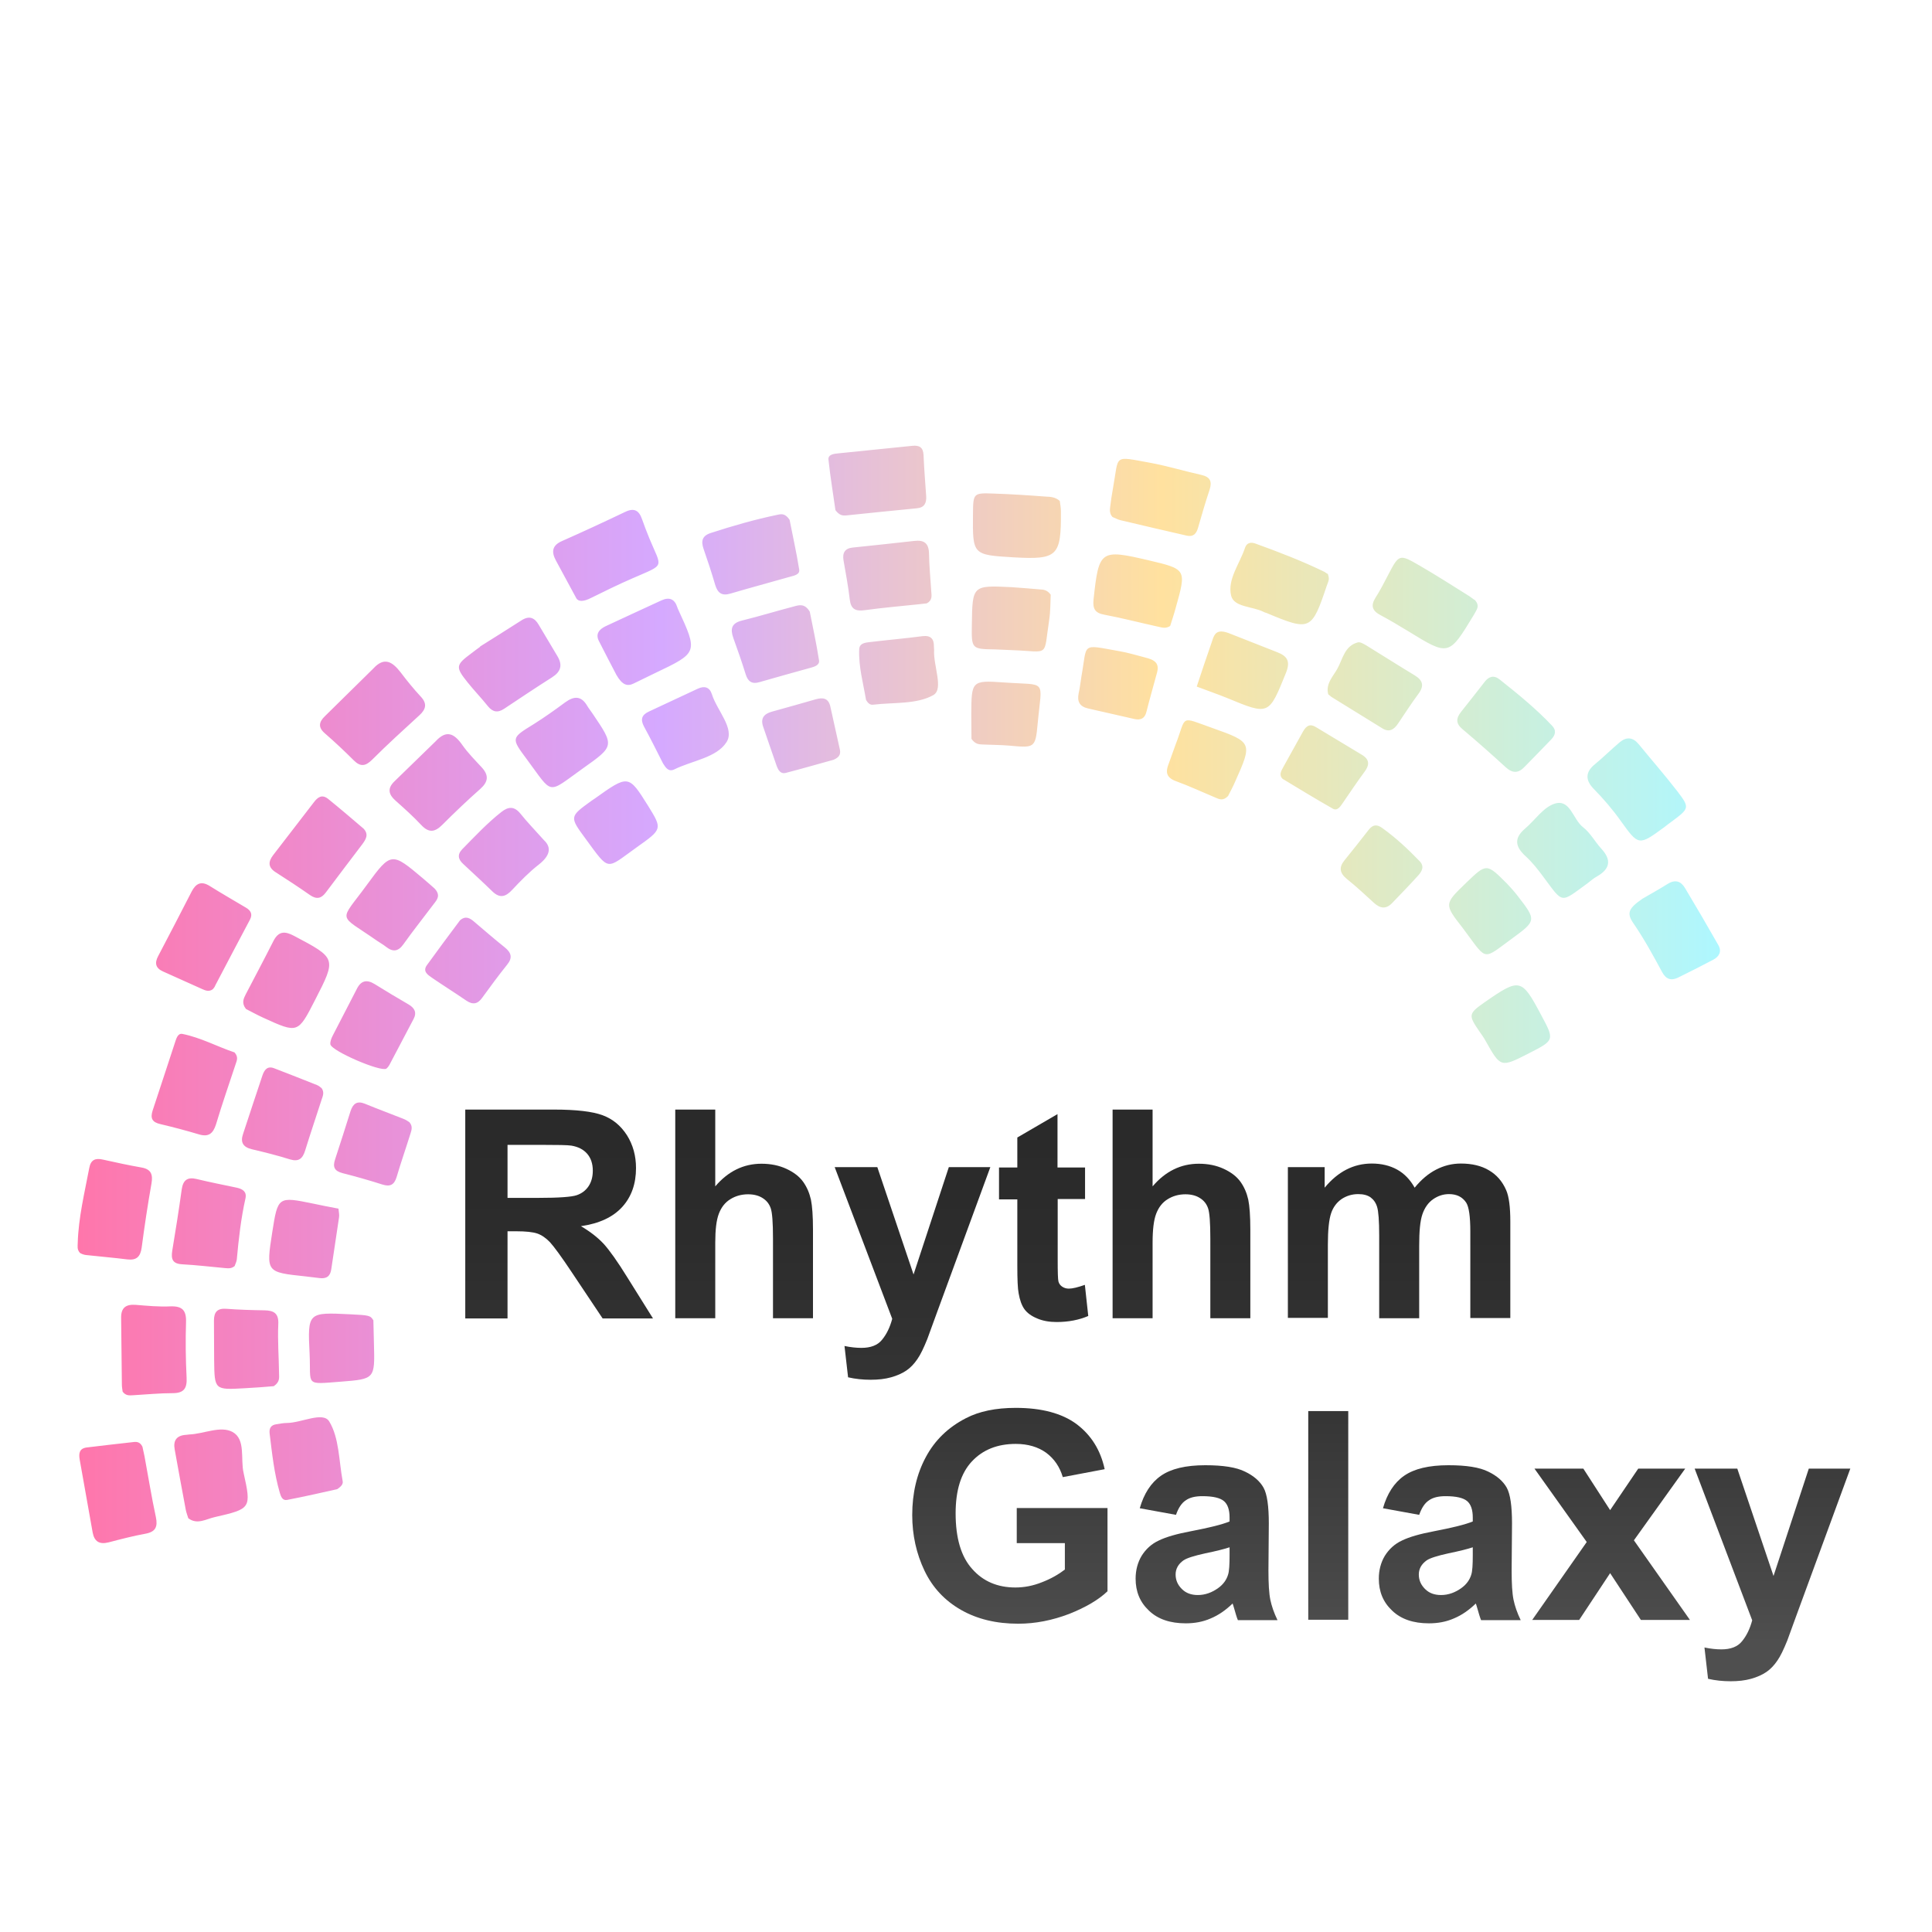
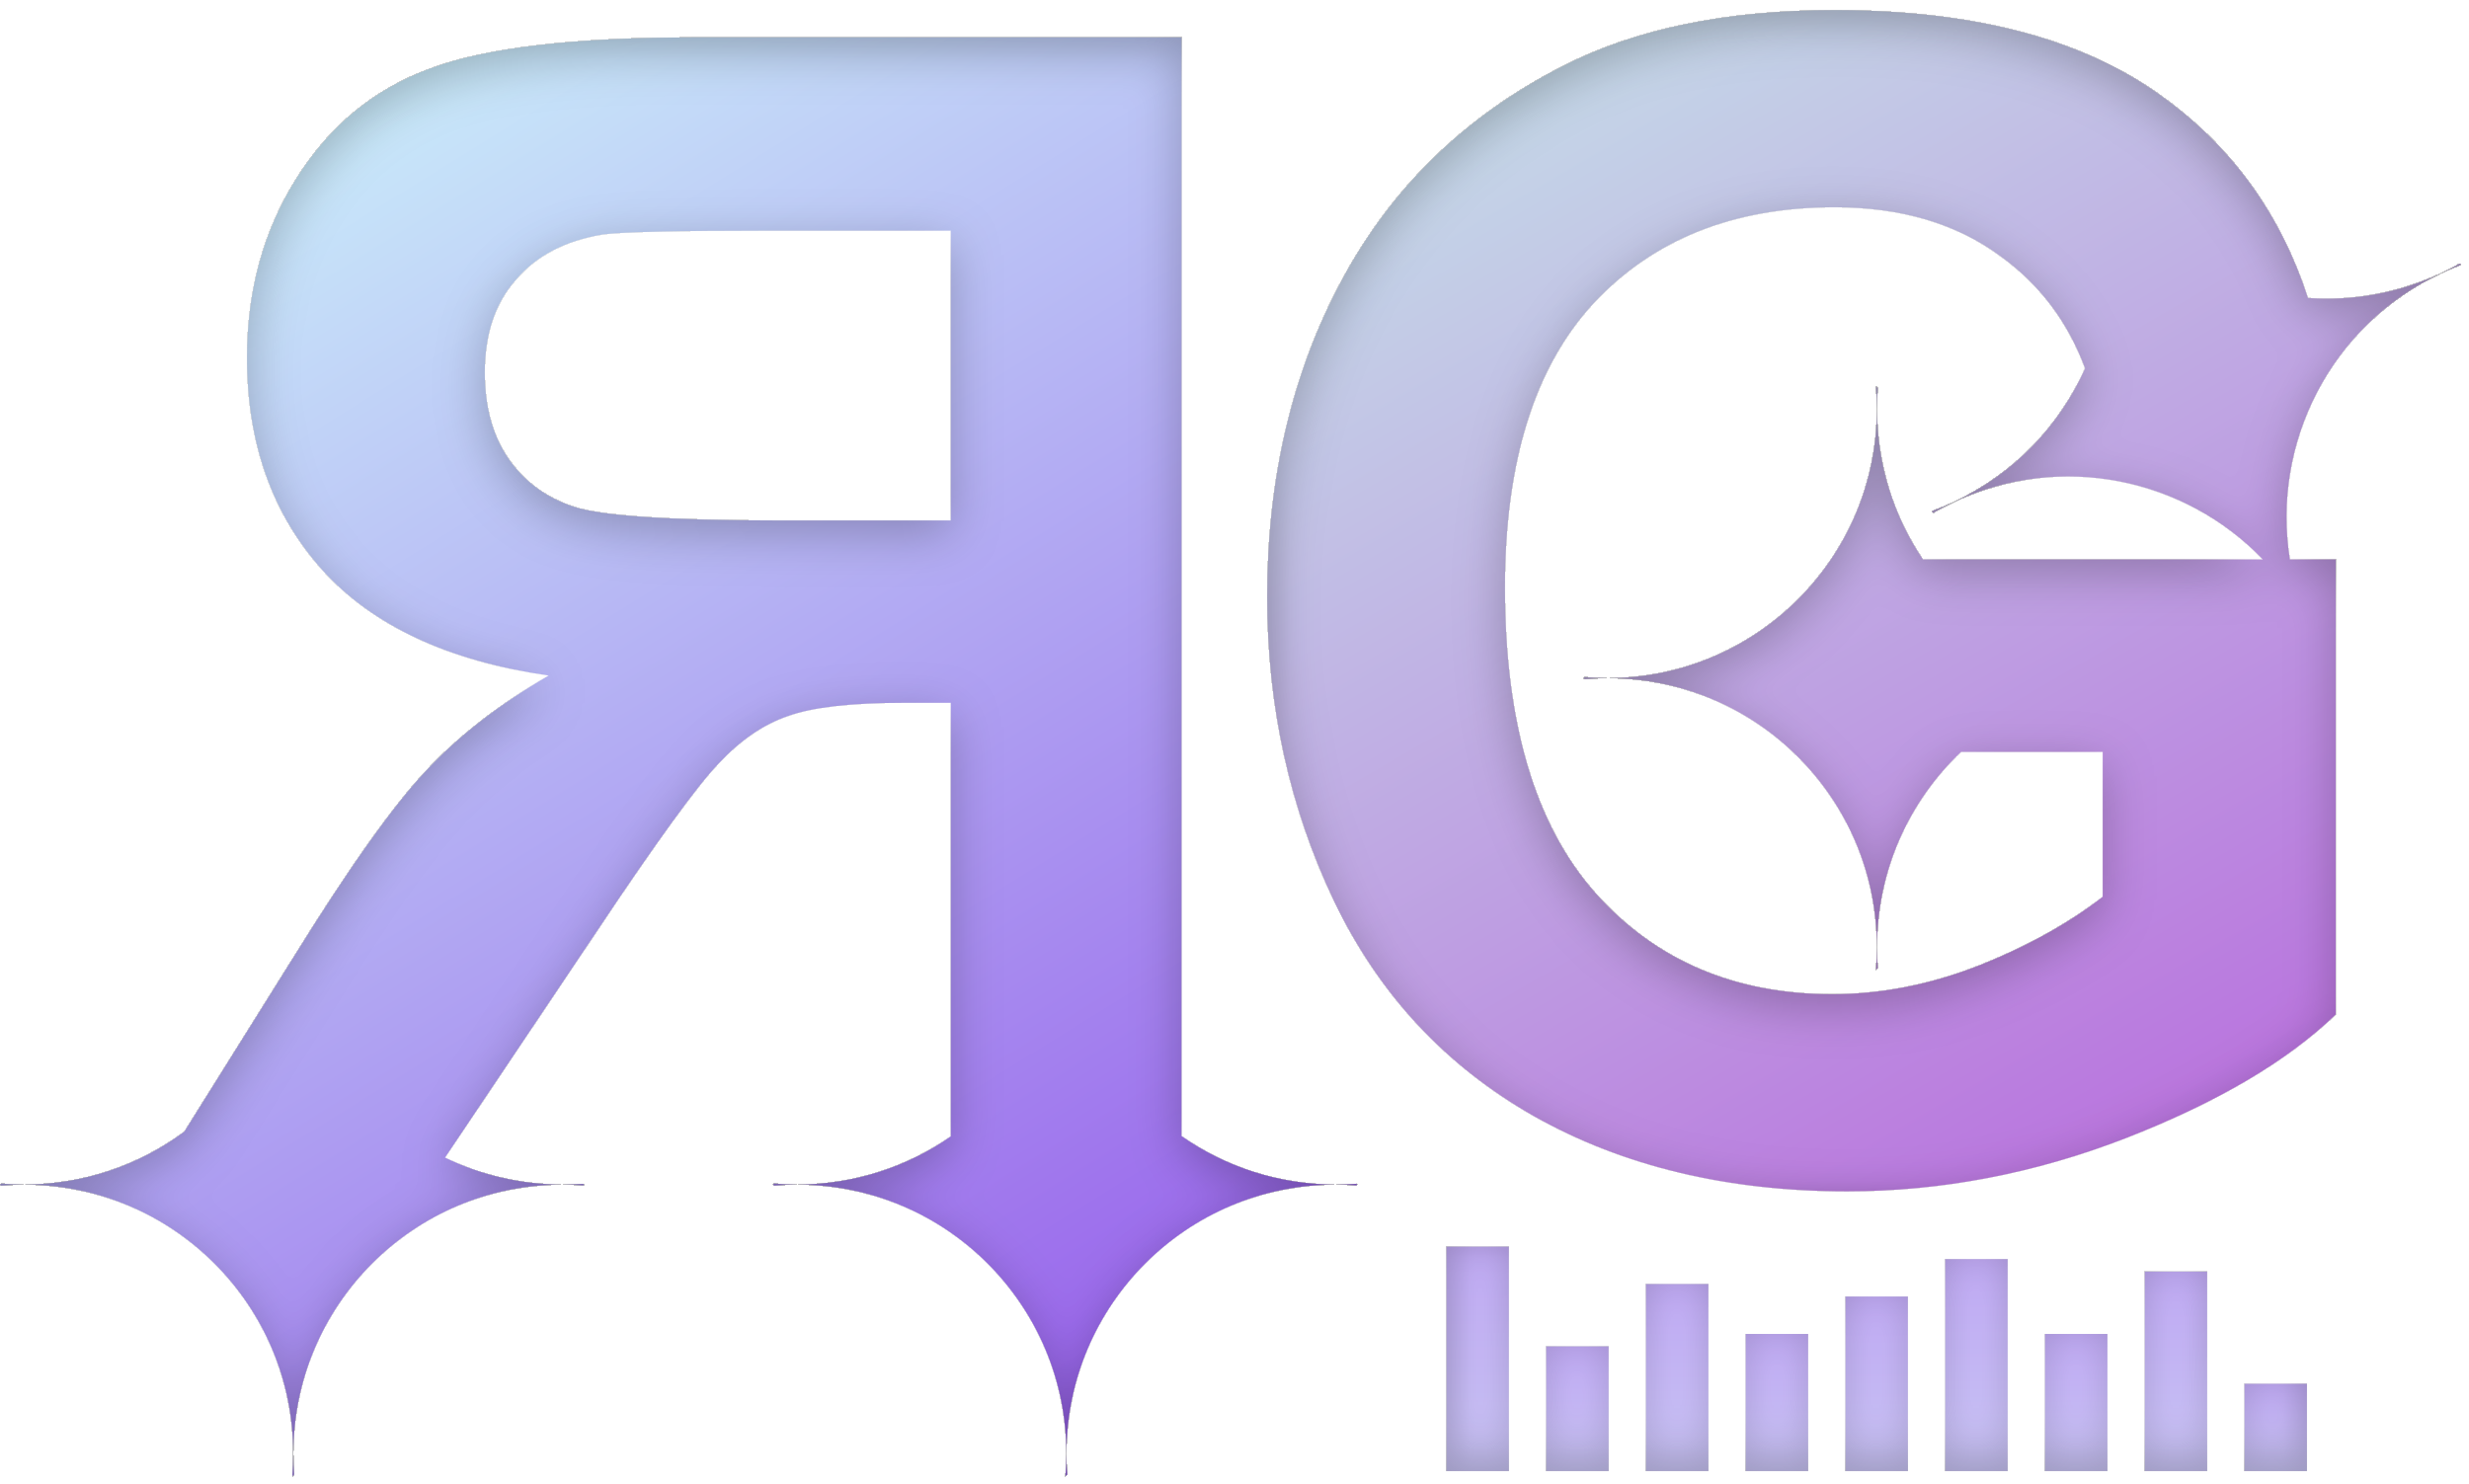
- <svg xmlns="http://www.w3.org/2000/svg" version="1.1" id="圖層_1" x="0px" y="0px" viewBox="0 0 1024 1024" style="enable-background:new 0 0 1024 1024;" xml:space="preserve">
-   <style type="text/css">
- 	.st0{fill:url(#SVGID_1_);}
- 	.st1{fill:url(#SVGID_00000155114601174875048090000009663434273384892034_);}
- 	.st2{fill:url(#SVGID_00000099632031672242903440000016172621882835414169_);}
- 	.st3{fill:url(#SVGID_00000044892091744849506440000010067265574214428544_);}
- 	.st4{fill:url(#SVGID_00000077313016680578549610000007600337361223160495_);}
- 	.st5{fill:url(#SVGID_00000039132666264162497590000009885085093944565673_);}
- 	.st6{fill:url(#SVGID_00000061468426150352237150000004455971914868783517_);}
- 	.st7{fill:url(#SVGID_00000090264299935439746890000013952332811608718508_);}
- 	.st8{fill:url(#SVGID_00000144327403204940950930000010308199628653450160_);}
- 	.st9{fill:url(#SVGID_00000026846464467861604820000009440581082765703838_);}
- 	.st10{fill:url(#SVGID_00000179640831798527269820000006008704380632107181_);}
- 	.st11{fill:url(#SVGID_00000116225182126040476900000007862641947307010714_);}
- 	.st12{fill:url(#SVGID_00000058584892626984809960000000997708873705871017_);}
- </style>
-   <g>
-     <linearGradient id="SVGID_1_" gradientUnits="userSpaceOnUse" x1="41.126" y1="496.941" x2="911.614" y2="496.941" gradientTransform="matrix(1 0 0 -1 0 1024)">
-       <stop offset="0" style="stop-color:#FF76AB" />
-       <stop offset="0.355" style="stop-color:#D5A9FF" />
-       <stop offset="0.66" style="stop-color:#FFE19F" />
-       <stop offset="1" style="stop-color:#AEF7FF" />
+ <svg xmlns="http://www.w3.org/2000/svg" width="198" height="119" viewBox="0 0 198 119" fill="none">
+   <g filter="url(#filter0_i_416_790)">
+     <path d="M94.75 91.127C98.254 93.58 102.518 95.02 107.12 95.02C107.677 95.02 108.23 94.999 108.776 94.958L108.839 95.02L108.775 95.083C108.229 95.042 107.677 95.02 107.12 95.02C95.191 95.021 85.521 104.691 85.52 116.62C85.52 117.178 85.54 117.73 85.582 118.277L85.444 118.415C85.493 117.823 85.52 117.225 85.52 116.62C85.52 104.691 75.849 95.021 63.92 95.02C63.3 95.02 62.686 95.048 62.079 95.1L62 95.02L62.079 94.94C62.686 94.992 63.3 95.02 63.92 95.02C68.504 95.02 72.753 93.591 76.25 91.155V56.375H72.5C68.25 56.375 65.146 56.729 63.188 57.438C61.229 58.104 59.375 59.375 57.625 61.25C55.875 63.083 52.625 67.562 47.875 74.688L35.687 92.856C38.537 94.242 41.737 95.02 45.12 95.02C45.669 95.02 46.213 94.999 46.752 94.959L46.839 95.02L46.775 95.083C46.229 95.042 45.677 95.02 45.12 95.02C33.191 95.021 23.521 104.691 23.52 116.62C23.52 117.178 23.541 117.73 23.582 118.277L23.444 118.415C23.493 117.823 23.52 117.225 23.52 116.62C23.52 104.691 13.849 95.021 1.92 95.02C1.3 95.02 0.686 95.048 0.079 95.1L0 95.02L0.108 94.943C0.706 94.993 1.31 95.02 1.92 95.02C6.742 95.02 11.194 93.439 14.788 90.768L23.562 76.75C27.979 69.625 31.5 64.667 34.125 61.875C36.708 59.083 40 56.521 44 54.188C35.958 53.021 29.917 50.208 25.875 45.75C21.833 41.25 19.812 35.562 19.812 28.688C19.812 23.271 21.146 18.458 23.812 14.25C26.479 10.042 30.042 7.125 34.5 5.5C38.917 3.833 46.021 3 55.812 3H94.75V91.127ZM61.812 18.5C54.312 18.5 49.812 18.604 48.312 18.812C45.312 19.312 43 20.521 41.375 22.438C39.708 24.312 38.875 26.792 38.875 29.875C38.875 32.625 39.5 34.917 40.75 36.75C42 38.583 43.729 39.875 45.938 40.625C48.146 41.375 53.688 41.75 62.562 41.75H76.25V18.5H61.812Z" fill="url(#paint0_linear_416_790)" />
+   </g>
+   <g filter="url(#filter1_i_416_790)">
+     <path d="M147.125 0.812C158.5 0.812 167.375 3.208 173.75 8C179.155 12.001 182.933 17.302 185.086 23.904C188.648 24.159 192.324 23.533 195.786 21.907C196.29 21.67 196.781 21.416 197.258 21.146L197.342 21.177L197.311 21.26C196.799 21.454 196.29 21.671 195.786 21.907C186.865 26.097 182.146 35.606 183.635 44.875H187.312V81.375C183.438 85.125 177.812 88.438 170.438 91.312C163.104 94.146 155.667 95.562 148.125 95.562C138.542 95.562 130.188 93.562 123.062 89.562C115.938 85.521 110.583 79.771 107 72.312C103.417 64.812 101.625 56.667 101.625 47.875C101.625 38.333 103.625 29.854 107.625 22.438C111.625 15.021 117.479 9.333 125.188 5.375C131.062 2.333 138.375 0.812 147.125 0.812ZM147.125 16.625C139.042 16.625 132.604 19.188 127.812 24.312C123.062 29.438 120.688 37.042 120.688 47.125C120.688 58 123.104 66.167 127.938 71.625C132.771 77.042 139.104 79.75 146.938 79.75C150.812 79.75 154.688 79 158.562 77.5C162.479 75.958 165.833 74.104 168.625 71.938V60.312H157.27C153.114 64.249 150.521 69.819 150.521 75.995C150.521 76.553 150.541 77.105 150.582 77.652L150.444 77.79C150.493 77.198 150.521 76.6 150.521 75.995C150.52 64.066 140.849 54.396 128.92 54.395C128.3 54.395 127.686 54.423 127.079 54.475L127 54.395L127.079 54.315C127.686 54.367 128.3 54.395 128.92 54.395C140.849 54.395 150.521 44.724 150.521 32.795C150.52 32.19 150.493 31.592 150.444 31L150.582 31.138C150.541 31.685 150.521 32.237 150.521 32.795C150.521 37.27 151.881 41.427 154.211 44.875H181.466C175.227 38.362 165.297 36.225 156.683 40.27C156.121 40.534 155.577 40.821 155.05 41.125L154.945 41.087L154.982 40.98C155.553 40.769 156.121 40.534 156.683 40.27C161.555 37.982 165.174 34.106 167.213 29.55C165.832 25.82 163.574 22.824 160.438 20.562C156.896 17.938 152.458 16.625 147.125 16.625Z" fill="url(#paint1_linear_416_790)" />
+   </g>
+   <g filter="url(#filter2_i_416_790)">
+     <rect x="116" y="100" width="5" height="18" fill="url(#paint2_linear_416_790)" />
+     <rect x="124" y="108" width="5" height="10" fill="url(#paint3_linear_416_790)" />
+     <rect x="132" y="103" width="5" height="15" fill="url(#paint4_linear_416_790)" />
+     <rect x="140" y="107" width="5" height="11" fill="url(#paint5_linear_416_790)" />
+     <rect x="148" y="104" width="5" height="14" fill="url(#paint6_linear_416_790)" />
+     <rect x="156" y="101" width="5" height="17" fill="url(#paint7_linear_416_790)" />
+     <rect x="164" y="107" width="5" height="11" fill="url(#paint8_linear_416_790)" />
+     <rect x="172" y="102" width="5" height="16" fill="url(#paint9_linear_416_790)" />
+     <rect x="180" y="111" width="5" height="7" fill="url(#paint10_linear_416_790)" />
+   </g>
+   <defs>
+     <filter id="filter0_i_416_790" x="0" y="3" width="108.839" height="116.415" filterUnits="userSpaceOnUse" color-interpolation-filters="sRGB">
+       <feFlood flood-opacity="0" result="BackgroundImageFix" />
+       <feBlend mode="normal" in="SourceGraphic" in2="BackgroundImageFix" result="shape" />
+       <feColorMatrix in="SourceAlpha" type="matrix" values="0 0 0 0 0 0 0 0 0 0 0 0 0 0 0 0 0 0 127 0" result="hardAlpha" />
+       <feOffset dy="1" />
+       <feGaussianBlur stdDeviation="2" />
+       <feComposite in2="hardAlpha" operator="arithmetic" k2="-1" k3="1" />
+       <feColorMatrix type="matrix" values="0 0 0 0 0 0 0 0 0 0 0 0 0 0 0 0 0 0 0.25 0" />
+       <feBlend mode="normal" in2="shape" result="effect1_innerShadow_416_790" />
+     </filter>
+     <filter id="filter1_i_416_790" x="101.625" y="0.812" width="95.717" height="95.75" filterUnits="userSpaceOnUse" color-interpolation-filters="sRGB">
+       <feFlood flood-opacity="0" result="BackgroundImageFix" />
+       <feBlend mode="normal" in="SourceGraphic" in2="BackgroundImageFix" result="shape" />
+       <feColorMatrix in="SourceAlpha" type="matrix" values="0 0 0 0 0 0 0 0 0 0 0 0 0 0 0 0 0 0 127 0" result="hardAlpha" />
+       <feOffset dy="1" />
+       <feGaussianBlur stdDeviation="2" />
+       <feComposite in2="hardAlpha" operator="arithmetic" k2="-1" k3="1" />
+       <feColorMatrix type="matrix" values="0 0 0 0 0 0 0 0 0 0 0 0 0 0 0 0 0 0 0.25 0" />
+       <feBlend mode="normal" in2="shape" result="effect1_innerShadow_416_790" />
+     </filter>
+     <filter id="filter2_i_416_790" x="116" y="99" width="69" height="19" filterUnits="userSpaceOnUse" color-interpolation-filters="sRGB">
+       <feFlood flood-opacity="0" result="BackgroundImageFix" />
+       <feBlend mode="normal" in="SourceGraphic" in2="BackgroundImageFix" result="shape" />
+       <feColorMatrix in="SourceAlpha" type="matrix" values="0 0 0 0 0 0 0 0 0 0 0 0 0 0 0 0 0 0 127 0" result="hardAlpha" />
+       <feOffset dy="-1" />
+       <feGaussianBlur stdDeviation="2" />
+       <feComposite in2="hardAlpha" operator="arithmetic" k2="-1" k3="1" />
+       <feColorMatrix type="matrix" values="0 0 0 0 0 0 0 0 0 0 0 0 0 0 0 0 0 0 0.25 0" />
+       <feBlend mode="normal" in2="shape" result="effect1_innerShadow_416_790" />
+     </filter>
+     <linearGradient id="paint0_linear_416_790" x1="23.5" y1="7.625" x2="93.5" y2="120.625" gradientUnits="userSpaceOnUse">
+       <stop stop-color="#CAEDFA" />
+       <stop offset="1" stop-color="#9559EA" />
    </linearGradient>
-     <path class="st0" d="M112.8,524.3c-2,1.5-3.9,0.7-5.7-0.1c-6.9-3.1-13.8-6.2-20.7-9.3c-4-1.8-4.5-4.5-2.6-8.1   c6-11.4,11.9-22.8,17.8-34.3c2.2-4.2,5-5.7,9.4-3c6.4,4,13,7.8,19.4,11.6c2.5,1.5,3.6,3.4,2.1,6.3c-6.2,11.6-12.3,23.3-18.4,34.9   C113.8,523.2,113.2,523.8,112.8,524.3z M172.2,379.6c-3.2,3.1-3.7,5.9,0,9.1c5.3,4.6,10.4,9.4,15.3,14.3c3.6,3.6,6.3,3.1,9.8-0.4   c8.1-8.1,16.6-15.8,25-23.5c3.5-3.2,4.2-6.2,0.7-9.9c-3.8-4.1-7.3-8.4-10.7-12.9c-4.3-5.5-8.6-8.4-14.5-1.9   C189.2,362.8,180.7,371.3,172.2,379.6z M70.9,764.3c-8.3,0.9-16.6,1.9-25,2.9c-3.8,0.5-4.2,3.1-3.7,6.2c2.3,12.9,4.6,25.8,6.9,38.8   c0.9,4.8,3.5,6.5,8.4,5.3c6.5-1.7,13-3.4,19.6-4.6c5.4-1,6.6-3.7,5.5-8.9c-2.3-10.6-4-21.4-6-32.1c-0.4-1.9-0.8-3.8-1.1-5.1   C74.3,764.3,72.5,764.1,70.9,764.3z M45.7,665.2c7.2,0.8,14.5,1.4,21.7,2.3c4.9,0.6,7-1.3,7.7-6.3c1.5-11.4,3.2-22.7,5.2-34   c0.8-4.7-0.2-7.5-5.3-8.4c-6.9-1.2-13.7-2.7-20.5-4.2c-4-0.9-6.4,0.1-7.2,4.5c-2.5,13.2-5.7,26.2-6.1,39.7c0,1.7-0.5,3.4,1.2,5.3   C43.1,664.5,44.4,665.1,45.7,665.2z M313.3,316.9c7.3-3.6,14.6-7.2,22-10.4c17.6-7.7,15.5-5.1,8.9-21.1c-1.4-3.4-2.7-6.8-3.9-10.2   c-1.6-4.6-4.1-6.2-8.9-3.9c-11.1,5.3-22.3,10.5-33.6,15.5c-5.2,2.3-5.6,5.7-3.2,10.2c3.2,5.9,6.4,11.8,10.6,19.6   C306.3,319.2,309.4,318.9,313.3,316.9z M886.1,435.4c9.4-7,9.6-7.3,2.7-16.3c-6.5-8.4-13.5-16.4-20.2-24.6   c-3.1-3.8-6.5-4.1-10.1-1.1c-4.5,3.8-8.6,7.9-13.2,11.7c-5.1,4.1-5,8.4-0.8,12.8c5.3,5.4,10.2,11.1,14.6,17.3   c9.4,13.1,9.5,13.1,22.9,3.3C883.4,437.4,884.7,436.4,886.1,435.4z M448.4,273.2c12.5-1.3,25.1-2.6,37.6-3.8c4-0.4,5.1-2.8,4.9-6.4   c-0.5-7.3-1.1-14.5-1.4-21.8c-0.2-4.1-2.2-5.3-6-4.9c-13.1,1.4-26.2,2.6-39.3,4c-2.2,0.2-5.4,0.6-5.1,3.3c1,9.4,2.6,18.8,3.7,26.8   C445,273.3,446.7,273.3,448.4,273.2z M593.8,275.7c11.7,2.8,23.5,5.5,35.2,8.2c3.6,0.8,5.1-1.1,6-4.2c1.9-6.7,3.9-13.5,6.1-20.1   c1.4-4.4,0.4-6.8-4.4-7.9c-9-2-17.9-4.7-27-6.4c-20.1-3.6-16.5-4.5-19.8,13.5c-0.6,3.3-1.1,6.6-1.5,10c-0.2,1.7-0.3,3.4,1.2,5.2   C590.7,274.4,592.2,275.3,593.8,275.7z M778.8,316c-8.8-5.5-17.5-11.1-26.5-16.3c-10.7-6.2-10.8-6-16.7,5.3c-2.1,4-4.1,8-6.5,11.7   c-2.8,4.4-1.7,7.1,2.7,9.4c4.9,2.6,9.7,5.5,14.5,8.4c21.6,13.3,21.6,13.3,34.8-8.5c0.6-1,1.1-1.9,1.6-2.9c0.8-1.7,0.7-3.2-1-5.1   C781,317.7,780,316.8,778.8,316z M96.7,548c-2.6-0.5-3.3,2.7-4,4.7c-4,12-7.8,24-11.8,35.9c-1.3,4.1-0.3,6.2,4.1,7.2   c6.8,1.6,13.6,3.4,20.3,5.4c5.2,1.6,7.6-0.3,9.2-5.3c3.2-10.7,6.9-21.3,10.4-31.9c0.6-1.9,1.6-3.7-0.6-6.2   C115.5,554.9,106.6,550,96.7,548z M70.6,739.5c7-0.4,14-1.1,21-1.1c6,0,7.6-2.7,7.3-8.3c-0.5-9.8-0.6-19.6-0.3-29.4   c0.2-6.2-2-8.5-8.2-8.3c-6.1,0.3-12.3-0.3-18.4-0.8c-5.3-0.4-7.9,1.5-7.8,7c0.2,11.8,0.2,23.5,0.4,35.3c0,1.4,0.3,2.7,0.4,3.7   C66.7,739.9,68.7,739.6,70.6,739.5z M254.5,342.8c-1.6,1.2-3.2,2.3-4.7,3.5c-8.2,6.1-8.5,7.2-2.1,15.2c3.5,4.4,7.4,8.4,10.9,12.8   c2.6,3.2,5.3,3.6,8.7,1.3c8.4-5.6,16.8-11.2,25.3-16.6c4.7-3,5.7-6.5,2.8-11.3c-3.3-5.5-6.6-11.1-9.9-16.6   c-2.2-3.8-5.1-4.9-9.1-2.3c-7.3,4.7-14.7,9.3-22,13.9C254.4,342.7,254.5,342.8,254.5,342.8z M412.3,272.8   c-12.1,2.5-23.9,5.9-35.6,9.7c-4.6,1.5-5.2,4.3-3.8,8.4c2.2,6.3,4.3,12.7,6.2,19.2c1.3,4.2,3.5,5.9,8.1,4.5   c10.5-3.1,21-5.9,31.5-8.9c2.1-0.6,5.3-1.1,4.9-3.8c-1.5-9.4-3.6-18.6-5.1-26.4C416.2,272.1,414.3,272.4,412.3,272.8z M174,423.5   c-3.3-2.7-5.6-1-7.7,1.8c-7.2,9.3-14.3,18.6-21.5,27.9c-2.7,3.5-2.8,6.5,1.3,9.1c6.1,3.9,12.2,7.9,18.2,12.1c3.5,2.4,6,1.9,8.5-1.5   c6.3-8.5,12.8-16.9,19.2-25.4c1.9-2.6,3.6-5.2,0.7-8.3C186.5,433.9,180.3,428.6,174,423.5z M702,303.1c-11.9-5.8-24.2-10.5-36.6-15   c-2.5-0.9-4.6-0.4-5.5,2.2c-2.8,8.5-9.4,16.7-7.4,25.3c1.4,6.3,11.3,5.7,17.2,8.7c0.5,0.3,1,0.4,1.6,0.6c23.2,9.7,23.9,9.4,32-14.7   c0.4-1.1,0.9-2.1,1-3.2c0.1-1-0.3-2.1-0.5-2.8C702.9,303.8,702.5,303.4,702,303.1z M865.7,489.3c5.7,8.3,10.5,17.1,15.3,26   c2,3.7,4.7,4.6,8.3,2.9c6.3-3.1,12.5-6.2,18.7-9.5c3.1-1.6,4.7-4.3,2.8-7.7c-5.8-10.2-11.7-20.3-17.7-30.3   c-2.2-3.7-5.2-4.7-9.2-2.2c-4.5,2.8-9.1,5.4-13.3,7.8C863.2,481.4,862,483.9,865.7,489.3z M139.5,539.4c18.4,8.4,18.4,8.4,27.5-9.4   c11.4-22.2,11.3-22.1-11.2-34c-4.9-2.6-8.2-2.5-10.9,2.8c-4.8,9.5-9.8,18.9-14.7,28.3c-1.1,2.2-2.3,4.6,0.2,7.7   C133,536.1,136.2,537.9,139.5,539.4z M113.8,804.1c19.2-4.4,19.5-4.6,15.3-23.5c-1.7-7.4,1.2-17.7-5.8-21.6c-6.4-3.5-15.2,1-23,1.3   c-0.6,0-1.1,0.2-1.7,0.2c-5,0.3-6.9,3-6,7.8c1.9,10.7,3.9,21.4,5.9,32.1c0.3,1.4,0.8,2.7,1.3,4.3   C104.5,808.3,109.3,805.1,113.8,804.1z M794.8,360.1c-3-2.4-5.7-1.6-7.9,1.3c-4.1,5.3-8.3,10.6-12.5,15.9c-2.8,3.5-2.8,6.3,0.9,9.3   c7.7,6.5,15.3,13.2,22.7,20c3.7,3.4,6.8,3.3,10.1-0.2c4.7-4.8,9.4-9.6,14.1-14.5c2.2-2.3,2.9-4.8,0.3-7.4   C814.1,375.6,804.5,367.8,794.8,360.1z M209.2,414c-4,3.8-3.4,7,0.6,10.5c4.6,4.1,9.2,8.2,13.4,12.7c4,4.3,7.2,4,11.2,0   c6.5-6.5,13.2-12.9,20.1-19c4.3-3.8,4.7-7.2,0.9-11.4c-3.6-3.9-7.4-7.7-10.4-12c-4.3-6.1-8.4-8.1-14.1-1.9   C223.6,399.9,216.5,407,209.2,414z M554.2,263.2c-9.2-0.7-18.4-1.3-27.6-1.6c-10.8-0.4-10.8-0.2-10.9,11   c-0.2,21.5-0.2,21.5,21.5,22.8c23.3,1.3,25.3-0.5,25.1-24.5c0-1.9-0.4-3.8-0.6-5.4C559.3,263.4,556.7,263.3,554.2,263.2z    M125.5,667.6c1-10.9,2.2-21.7,4.6-32.4c0.8-3.6-1.5-5-4.6-5.7c-7.1-1.5-14.3-2.9-21.3-4.6c-5-1.2-7.2,0.7-7.9,5.6   c-1.5,10.8-3.2,21.6-5,32.4c-0.7,4.4,0.1,6.9,5.2,7.2c7.5,0.4,15,1.3,22.6,2c1.7,0.1,3.4,0.5,5.3-1.1   C124.6,670.2,125.3,669,125.5,667.6z M335.8,362.3c3.8-1.8,7.5-3.7,11.3-5.5c22.9-10.9,22.9-10.9,12.2-34.1   c-0.1-0.3-0.2-0.5-0.3-0.8c-1.4-4.4-4.2-5.6-8.4-3.7c-9.9,4.6-19.8,9.1-29.6,13.7c-3.3,1.6-5.6,4-3.5,8c3.4,6.7,6.9,13.4,9.2,17.8   C329.8,363.1,332.5,363.9,335.8,362.3z M493.6,313.6c-0.4-6.7-1.1-13.4-1.2-20.1c-0.1-5.6-2.6-7.4-7.8-6.8   c-10.8,1.2-21.7,2.4-32.5,3.5c-4.3,0.4-5.7,2.8-5,6.9c1.2,6.9,2.5,13.8,3.3,20.7c0.6,5.1,3.1,6.3,8,5.6c9.4-1.3,18.9-2.1,28.3-3.1   c1.7-0.2,3.3-0.4,4.5-0.5C494.2,318.2,493.8,315.8,493.6,313.6z M846.3,464.6c6.9-3.9,8.1-8.6,2.5-14.7c-3.4-3.7-5.9-8.5-9.8-11.5   c-5.3-4.1-6.7-14.9-14.8-12.5c-6.1,1.8-10.6,8.8-15.9,13.3c-6,5.1-5.2,9.6,0.3,14.6c3.5,3.2,6.5,7,9.3,10.8   c10.9,14.6,8.9,14.2,23.6,3.5C843.1,466.9,844.6,465.5,846.3,464.6z M168,575.1c-7.6-3-15.1-6-22.7-8.9c-3.6-1.4-5.2,0.9-6.2,3.8   c-3.5,10.4-6.9,20.8-10.3,31.1c-1.5,4.4,0.1,6.9,4.6,8c6.8,1.6,13.6,3.3,20.3,5.4c4.6,1.4,6.7-0.4,8-4.6c2.8-9.1,5.9-18.1,8.8-27.2   c0.6-1.8,1.5-3.7,0-5.9C169.9,576.3,169,575.5,168,575.1z M623.2,322c5.7-20.3,5.7-20.3-14.7-25.1c-25.3-5.9-26.1-5.3-28.9,20.9   c-0.5,4.9,0.8,7.1,5.7,8c9.6,1.8,19.1,4.3,28.7,6.4c1.9,0.4,3.8,1.1,6.2-0.4C621.1,328.9,622.3,325.4,623.2,322z M706.2,369.7   c8.8,5.5,17.6,10.8,26.4,16.3c3.8,2.4,6.3,0.6,8.4-2.5c3.6-5.3,7.1-10.8,10.9-15.9c3.1-4.2,2.1-7.1-2-9.6   c-8.6-5.2-17.1-10.6-25.7-15.9c-1.4-0.8-3.3-2-4.6-1.6c-7,1.9-7.9,8.8-10.8,14c-2.3,4.1-6.3,8-4.8,13.5   C704.9,368.7,705.5,369.3,706.2,369.7z M314.2,378.4c-0.9-1.4-2-2.7-2.9-4.2c-3.2-5.5-7-5.4-11.8-1.9c-5.4,4-10.9,7.9-16.6,11.5   c-12,7.4-12.1,7.3-3.7,18.6c14.2,19.1,10.5,18.6,29.7,4.9C325.7,395.4,325.7,395.4,314.2,378.4z M224.1,465.5   c-16.4-13.8-16.8-14.1-29.5,3.3c-15,20.6-15.8,15.1,5.2,29.8c1.6,1.1,3.4,2.1,4.9,3.3c3.6,2.8,6.4,2.4,9.1-1.4   c5.2-7.3,10.8-14.3,16.2-21.5c1.7-2.2,3.7-4.5,0.3-8.1C228.8,469.5,226.4,467.5,224.1,465.5z M147.9,727.9   c-0.1-8.7-0.8-17.3-0.4-26c0.3-5.8-2.3-7.3-7.3-7.4c-6.7-0.1-13.4-0.3-20.1-0.8c-4.8-0.4-6.7,1.6-6.7,6.2c0.1,7,0,14,0.1,21   c0.2,15.8,0.2,15.8,16.1,14.9c5.6-0.3,11.1-0.7,15.5-1.1C148.5,732.4,147.9,730.1,147.9,727.9z M420.9,321.4   c-9.2,2.4-18.3,5.2-27.6,7.5c-5.7,1.4-6.3,4.5-4.6,9.3c2.3,6.3,4.5,12.7,6.5,19.1c1.2,3.9,3.3,5.5,7.5,4.2c8.9-2.6,17.8-5,26.7-7.5   c2.2-0.6,5.1-1.4,4.7-4c-1.4-9.1-3.4-18.1-4.9-25.8C426.5,319.7,423.5,320.7,420.9,321.4z M650.5,370c22.2,9.2,22,9.1,31.1-13.4   c2.4-6,0.8-8.8-4.6-10.9c-8.3-3.2-16.6-6.6-24.9-9.8c-1.5-0.6-3.2-1.2-4.8-1.2c-3.6,0-4.2,3.2-5.1,5.8c-2.7,7.7-5.3,15.5-7.9,23.4   C640.6,366.3,645.6,368,650.5,370z M551.1,312.4c-5-0.4-10-0.9-15.1-1.2c-20.6-1-20.6-0.9-20.9,19.8c-0.2,13-0.2,13,12.4,13.2   c3.1,0.1,6.1,0.3,9.2,0.4c19.9,0.7,16.3,4.2,19.4-16.1c0.7-4.6,0.6-9.4,0.8-13.3C555,312.6,553,312.5,551.1,312.4z M181.6,784.9   c-2-10.7-1.8-22.8-7.1-31.5c-3.3-5.4-14.6,0.7-22.3,0.8c-2,0-3.9,0.4-5.8,0.7c-2.7,0.4-3.8,2-3.5,4.8c1.3,10.6,2.4,21.2,5.4,31.5   c0.6,2,1.4,4.2,3.8,3.8c9.3-1.8,18.6-3.9,26.6-5.7C181.3,787.6,181.9,786.3,181.6,784.9z M206.3,564.6c4.3-8.2,8.6-16.3,12.9-24.5   c1.8-3.4,0.6-5.8-2.6-7.7c-6-3.5-12.1-7.1-18-10.8c-4.2-2.6-7.3-1.9-9.5,2.6c-4.2,8.2-8.5,16.4-12.7,24.6c-0.7,1.4-1.5,3.2-1.3,4.7   c0.5,3.5,26.7,14.8,29.7,12.9C205.3,566,205.9,565.3,206.3,564.6z M275.8,431.2c-3.2-3.9-6.3-3.8-10.1-0.8   c-7.5,5.9-14,12.9-20.7,19.7c-2.8,2.9-2.1,5.5,0.6,7.9c5.1,4.8,10.3,9.5,15.3,14.4c4,3.9,7.1,3,10.6-0.8c4.4-4.7,9-9.4,14-13.3   c5.9-4.6,7.1-9,2.8-13C283.2,439.6,279.3,435.6,275.8,431.2z M357.4,407.8c9.5-4.7,22.5-6.2,27.7-14.5c4.5-7.1-5.1-16.7-7.8-25.4   c-1.2-3.7-3.9-4.5-7.4-2.9c-8.6,4-17.3,8.1-25.9,12.1c-3.9,1.8-4.7,4.2-2.6,8.1c3.5,6.4,6.7,12.9,10,19.4   C352.8,406.8,354.3,409.3,357.4,407.8z M166.3,638c-19-3.9-19-3.9-22,15.1c-3.3,21.2-3.3,21.2,17.5,23.4c2.5,0.3,5,0.6,7.5,0.9   c3.7,0.5,5.8-0.9,6.3-4.8c1.3-9.1,2.8-18.2,4.1-27.4c0.2-1.3-0.1-2.7-0.3-4.6C174.9,639.8,170.6,638.9,166.3,638z M462.8,373.5   c10.8-1.3,23.1-0.1,31.9-5.1c5.6-3.2-0.1-15.6,0.4-23.9c0-0.6-0.1-1.1-0.1-1.7c0.1-4.2-1.7-6.2-6.2-5.6c-9.2,1.2-18.4,2-27.6,3.1   c-2.5,0.3-5.6,0.5-5.8,3.8c-0.4,9.3,2.2,18.3,3.6,26.8C460.1,372.9,461.3,373.7,462.8,373.5z M804.2,474.6   c-1.7-2.2-3.6-4.3-5.5-6.3c-10.8-10.8-10.8-10.8-21.7-0.3c-11.6,11.2-11.6,11.2-1.7,23.9c0.7,0.9,1.3,1.8,2,2.7   c10.8,14.6,8.9,14,23.5,3.3C814.5,487.9,814.5,487.9,804.2,474.6z M213.8,593c-6.8-2.7-13.6-5.2-20.4-8c-4.2-1.7-6.3,0-7.6,3.9   c-2.7,8.6-5.4,17.1-8.2,25.6c-1.4,4.2-0.2,6.2,4,7.3c7.1,1.8,14.1,3.8,21,6c4.1,1.3,6.3,0.3,7.6-3.9c2.3-7.8,5-15.5,7.4-23.2   c0.6-1.9,1.2-3.8-0.6-5.9C216.3,594.3,215.1,593.5,213.8,593z M607,348.5c-4.6-1.2-9.2-2.6-13.9-3.4c-20.4-3.6-16.7-4.5-19.9,13.3   c-0.5,3-0.8,6.1-1.5,9.1c-0.9,4.4,0.6,7,5,8c8.2,1.8,16.4,3.8,24.6,5.6c3.2,0.7,5.4-0.2,6.3-3.7c1.8-7.1,3.8-14.1,5.7-21.1   c0.4-1.6,0.6-3.3-0.5-4.9C611.3,349.6,609.2,349.1,607,348.5z M313.4,424.5c-11.6,8.4-11.6,8.4-3,20.1c13,17.7,10.6,16.2,27.2,4.4   c13.5-9.6,13.5-9.6,5.9-21.9c-10.4-16.6-10.4-16.6-28.6-3.6C315.7,422.9,314.6,423.7,313.4,424.5z M706.4,428.6   c2.4,1.4,4-1.1,5.3-3c3.8-5.5,7.5-11.1,11.5-16.5c2.7-3.6,2.8-6.5-1.3-9c-8.1-4.9-16.3-9.8-24.4-14.7c-3.2-2-5.1-0.7-6.8,2.2   c-3.5,6.4-7.1,12.7-10.6,19.1c-1,1.9-2.4,4-0.3,6.1C688.6,418.1,697.4,423.5,706.4,428.6z M226.3,511.5c-2.4,3.3,0.3,5.1,2.6,6.7   c6,4.1,12.2,8,18.2,12.1c3.5,2.4,6.1,1.9,8.5-1.5c4.3-5.9,8.6-11.8,13.2-17.5c3-3.7,2.2-6.4-1.3-9.2c-5.5-4.4-10.8-9-16.1-13.5   c-2.3-2-4.6-3.4-7.6-0.8C237.9,495.7,232,503.6,226.3,511.5z M654.6,414.4c9.2-20.6,9.3-21-11.9-28.5c-17.8-6.3-13.6-6.8-19.6,8.7   c-1.3,3.4-2.4,6.9-3.7,10.3c-1.8,4.4-1.1,7.3,3.8,9.1c7.1,2.6,14,5.8,20.9,8.7c2.1,0.9,4.1,2,6.8-0.8   C651.9,419.9,653.4,417.2,654.6,414.4z M185.6,696.6c-22.4-1.1-22.6-1.1-21.5,20.9c0.8,17.1-2.9,16.3,16.7,14.8   c17.9-1.4,17.9-1.5,17.4-20c-0.1-4.4-0.2-8.9-0.3-12.5C196.3,697.2,195.7,697.1,185.6,696.6z M445,396.6   c-1.6-7.4-3.3-14.7-4.9-22.1c-1-4.5-3.9-4.9-7.6-3.9c-7.8,2.2-15.6,4.5-23.4,6.6c-4.3,1.2-6.1,3.6-4.6,8c2.4,6.9,4.7,13.8,7.1,20.6   c0.8,2.2,2,4.5,4.7,3.9c8.9-2.3,17.8-4.9,25.5-7C445.6,401.1,445.6,399,445,396.6z M520.8,394.6c4.7,0.2,9.5,0.2,14.2,0.6   c13.3,1.2,13.8,1.4,15-11.8c2.2-24,5.4-20-18.1-21.7c-16.9-1.2-17-0.7-17.1,16.7c0,4.7,0.1,9.4,0.1,13.2   C516.9,394.5,518.9,394.5,520.8,394.6z M784.2,546.8c1.1,1.6,2.3,3.2,3.2,4.9c8,14.2,8,14.2,22.9,6.6c13.7-7,13.7-7,6.5-20.4   c-10.3-19.4-11.3-19.6-29.6-6.9C778.2,537.3,778.1,537.9,784.2,546.8z M732.8,439c-2.7-2-4.9-2.2-7.2,0.6c-4.3,5.5-8.6,11-13,16.4   c-3.1,3.8-2.5,6.8,1.3,9.9c5,4,9.7,8.4,14.4,12.7c3.2,2.9,6.3,3.4,9.5,0.1c4.6-4.8,9.3-9.6,13.8-14.6c2.2-2.4,3.6-5.1,0.5-8   C746.2,450,739.9,444.1,732.8,439z" />
-   </g>
-   <g>
-     <linearGradient id="SVGID_00000022531087803944900390000013823379679852153779_" gradientUnits="userSpaceOnUse" x1="296.35" y1="545.561" x2="296.35" y2="870.672">
-       <stop offset="0" style="stop-color:#282828" />
-       <stop offset="0.336" style="stop-color:#2C2C2C" />
-       <stop offset="0.636" style="stop-color:#363636" />
-       <stop offset="0.922" style="stop-color:#494949" />
-       <stop offset="1" style="stop-color:#4F4F4F" />
+     <linearGradient id="paint1_linear_416_790" x1="116.5" y1="3.5" x2="174.5" y2="103.5" gradientUnits="userSpaceOnUse">
+       <stop stop-color="#C5DDE8" />
+       <stop offset="1" stop-color="#B869DD" />
    </linearGradient>
-     <path style="fill:url(#SVGID_00000022531087803944900390000013823379679852153779_);" d="M246.6,698.7V588.1h47   c11.8,0,20.4,1,25.8,3c5.4,2,9.6,5.5,12.9,10.6c3.2,5.1,4.8,10.9,4.8,17.4c0,8.3-2.4,15.2-7.3,20.6c-4.9,5.4-12.2,8.8-21.9,10.2   c4.8,2.8,8.8,5.9,12,9.3c3.1,3.4,7.4,9.4,12.7,18l13.5,21.6h-26.7l-16.1-24.1c-5.7-8.6-9.7-14-11.8-16.3c-2.1-2.2-4.4-3.8-6.7-4.6   c-2.4-0.8-6.1-1.2-11.2-1.2H269v46.2H246.6z M269,634.9h16.5c10.7,0,17.4-0.5,20.1-1.4c2.7-0.9,4.8-2.5,6.3-4.7   c1.5-2.2,2.3-5,2.3-8.3c0-3.7-1-6.7-3-9c-2-2.3-4.8-3.7-8.4-4.3c-1.8-0.3-7.2-0.4-16.3-0.4H269V634.9z" />
-     <linearGradient id="SVGID_00000134959474262732511060000014197430403764155044_" gradientUnits="userSpaceOnUse" x1="394.408" y1="545.561" x2="394.408" y2="870.672">
-       <stop offset="0" style="stop-color:#282828" />
-       <stop offset="0.336" style="stop-color:#2C2C2C" />
-       <stop offset="0.636" style="stop-color:#363636" />
-       <stop offset="0.922" style="stop-color:#494949" />
-       <stop offset="1" style="stop-color:#4F4F4F" />
+     <linearGradient id="paint2_linear_416_790" x1="117.196" y1="88.5" x2="117.196" y2="144" gradientUnits="userSpaceOnUse">
+       <stop stop-color="#C3A1FF" />
+       <stop offset="1" stop-color="#DEF1FF" />
    </linearGradient>
-     <path style="fill:url(#SVGID_00000134959474262732511060000014197430403764155044_);" d="M379.1,588.1v40.7c6.8-8,15-12,24.5-12   c4.9,0,9.3,0.9,13.2,2.7c3.9,1.8,6.9,4.1,8.9,6.9c2,2.8,3.3,5.9,4.1,9.4c0.7,3.4,1.1,8.7,1.1,15.9v47h-21.2v-42.3   c0-8.4-0.4-13.7-1.2-16c-0.8-2.3-2.2-4.1-4.3-5.4c-2-1.3-4.6-2-7.7-2c-3.5,0-6.7,0.9-9.4,2.6c-2.8,1.7-4.8,4.3-6.1,7.7   c-1.3,3.4-1.9,8.5-1.9,15.3v40.1h-21.2V588.1H379.1z" />
-     <linearGradient id="SVGID_00000130643757123498721510000001790501335793451921_" gradientUnits="userSpaceOnUse" x1="483.561" y1="545.561" x2="483.561" y2="870.672">
-       <stop offset="0" style="stop-color:#282828" />
-       <stop offset="0.336" style="stop-color:#2C2C2C" />
-       <stop offset="0.636" style="stop-color:#363636" />
-       <stop offset="0.922" style="stop-color:#494949" />
-       <stop offset="1" style="stop-color:#4F4F4F" />
+     <linearGradient id="paint3_linear_416_790" x1="125.196" y1="101.611" x2="125.196" y2="132.444" gradientUnits="userSpaceOnUse">
+       <stop stop-color="#C3A1FF" />
+       <stop offset="1" stop-color="#DEF1FF" />
    </linearGradient>
-     <path style="fill:url(#SVGID_00000130643757123498721510000001790501335793451921_);" d="M442.4,618.6h22.6l19.2,56.9l18.7-56.9h22   l-28.3,77.1l-5.1,14c-1.9,4.7-3.6,8.3-5.3,10.7c-1.7,2.5-3.6,4.5-5.8,6c-2.2,1.5-4.9,2.7-8.1,3.6c-3.2,0.9-6.8,1.3-10.8,1.3   c-4.1,0-8.1-0.4-12-1.3l-1.9-16.6c3.3,0.7,6.3,1,9,1c4.9,0,8.6-1.4,10.9-4.3c2.4-2.9,4.2-6.6,5.4-11.1L442.4,618.6z" />
-     <linearGradient id="SVGID_00000132081520721267033510000015000346630696526992_" gradientUnits="userSpaceOnUse" x1="553.209" y1="545.561" x2="553.209" y2="870.672">
-       <stop offset="0" style="stop-color:#282828" />
-       <stop offset="0.336" style="stop-color:#2C2C2C" />
-       <stop offset="0.636" style="stop-color:#363636" />
-       <stop offset="0.922" style="stop-color:#494949" />
-       <stop offset="1" style="stop-color:#4F4F4F" />
+     <linearGradient id="paint4_linear_416_790" x1="133.196" y1="93.417" x2="133.196" y2="139.667" gradientUnits="userSpaceOnUse">
+       <stop stop-color="#C3A1FF" />
+       <stop offset="1" stop-color="#DEF1FF" />
    </linearGradient>
-     <path style="fill:url(#SVGID_00000132081520721267033510000015000346630696526992_);" d="M575.1,618.6v16.9h-14.5v32.3   c0,6.5,0.1,10.3,0.4,11.4c0.3,1.1,0.9,2,1.9,2.7c1,0.7,2.2,1.1,3.6,1.1c2,0,4.8-0.7,8.5-2l1.8,16.5c-4.9,2.1-10.5,3.2-16.8,3.2   c-3.8,0-7.3-0.6-10.3-1.9c-3.1-1.3-5.3-2.9-6.8-5c-1.4-2-2.4-4.8-3-8.3c-0.5-2.5-0.7-7.4-0.7-14.9v-34.9h-9.7v-16.9h9.7v-15.9   l21.3-12.4v28.3H575.1z" />
-     <linearGradient id="SVGID_00000152972991882794578260000018315056934985412796_" gradientUnits="userSpaceOnUse" x1="626.215" y1="545.561" x2="626.215" y2="870.672">
-       <stop offset="0" style="stop-color:#282828" />
-       <stop offset="0.336" style="stop-color:#2C2C2C" />
-       <stop offset="0.636" style="stop-color:#363636" />
-       <stop offset="0.922" style="stop-color:#494949" />
-       <stop offset="1" style="stop-color:#4F4F4F" />
+     <linearGradient id="paint5_linear_416_790" x1="141.196" y1="99.972" x2="141.196" y2="133.889" gradientUnits="userSpaceOnUse">
+       <stop stop-color="#C3A1FF" />
+       <stop offset="1" stop-color="#DEF1FF" />
    </linearGradient>
-     <path style="fill:url(#SVGID_00000152972991882794578260000018315056934985412796_);" d="M610.9,588.1v40.7c6.8-8,15-12,24.5-12   c4.9,0,9.3,0.9,13.2,2.7c3.9,1.8,6.9,4.1,8.9,6.9c2,2.8,3.3,5.9,4.1,9.4c0.7,3.4,1.1,8.7,1.1,15.9v47h-21.2v-42.3   c0-8.4-0.4-13.7-1.2-16c-0.8-2.3-2.2-4.1-4.3-5.4c-2-1.3-4.6-2-7.7-2c-3.5,0-6.7,0.9-9.4,2.6c-2.8,1.7-4.8,4.3-6.1,7.7   c-1.3,3.4-1.9,8.5-1.9,15.3v40.1h-21.2V588.1H610.9z" />
-     <linearGradient id="SVGID_00000168827162109563927090000007963684239346381995_" gradientUnits="userSpaceOnUse" x1="741.551" y1="545.561" x2="741.551" y2="870.672">
-       <stop offset="0" style="stop-color:#282828" />
-       <stop offset="0.336" style="stop-color:#2C2C2C" />
-       <stop offset="0.636" style="stop-color:#363636" />
-       <stop offset="0.922" style="stop-color:#494949" />
-       <stop offset="1" style="stop-color:#4F4F4F" />
+     <linearGradient id="paint6_linear_416_790" x1="149.196" y1="95.056" x2="149.196" y2="138.222" gradientUnits="userSpaceOnUse">
+       <stop stop-color="#C3A1FF" />
+       <stop offset="1" stop-color="#DEF1FF" />
    </linearGradient>
-     <path style="fill:url(#SVGID_00000168827162109563927090000007963684239346381995_);" d="M682.6,618.6h19.5v10.9   c7-8.5,15.3-12.8,25-12.8c5.1,0,9.6,1.1,13.4,3.2c3.8,2.1,6.9,5.3,9.3,9.6c3.5-4.3,7.3-7.5,11.4-9.6c4.1-2.1,8.4-3.2,13.1-3.2   c5.9,0,10.9,1.2,14.9,3.6c4.1,2.4,7.1,5.9,9.1,10.5c1.5,3.4,2.2,9,2.2,16.6v51.2h-21.2v-45.8c0-7.9-0.7-13.1-2.2-15.4   c-2-3-5-4.5-9.1-4.5c-3,0-5.8,0.9-8.4,2.7c-2.6,1.8-4.5,4.5-5.7,8c-1.2,3.5-1.7,9-1.7,16.6v38.5h-21.2v-43.9   c0-7.8-0.4-12.8-1.1-15.1s-1.9-3.9-3.5-5.1c-1.6-1.1-3.7-1.7-6.5-1.7c-3.3,0-6.2,0.9-8.8,2.6c-2.6,1.8-4.5,4.3-5.6,7.6   c-1.1,3.3-1.7,8.8-1.7,16.5v38.9h-21.2V618.6z" />
-     <linearGradient id="SVGID_00000088822287549218117550000007213627553880463543_" gradientUnits="userSpaceOnUse" x1="535.287" y1="545.561" x2="535.287" y2="870.672">
-       <stop offset="0" style="stop-color:#282828" />
-       <stop offset="0.336" style="stop-color:#2C2C2C" />
-       <stop offset="0.636" style="stop-color:#363636" />
-       <stop offset="0.922" style="stop-color:#494949" />
-       <stop offset="1" style="stop-color:#4F4F4F" />
+     <linearGradient id="paint7_linear_416_790" x1="157.196" y1="90.139" x2="157.196" y2="142.556" gradientUnits="userSpaceOnUse">
+       <stop stop-color="#C3A1FF" />
+       <stop offset="1" stop-color="#DEF1FF" />
    </linearGradient>
-     <path style="fill:url(#SVGID_00000088822287549218117550000007213627553880463543_);" d="M538.9,817.9v-18.6H587v44.1   c-4.7,4.5-11.5,8.5-20.3,12c-8.9,3.4-17.9,5.2-27,5.2c-11.6,0-21.7-2.4-30.3-7.3c-8.6-4.9-15.1-11.8-19.4-20.8   c-4.3-9-6.5-18.9-6.5-29.5c0-11.5,2.4-21.8,7.2-30.7c4.8-9,11.9-15.8,21.2-20.6c7.1-3.7,15.9-5.5,26.5-5.5   c13.7,0,24.5,2.9,32.2,8.6c7.7,5.8,12.7,13.7,14.9,23.9l-22.2,4.2c-1.6-5.4-4.5-9.7-8.8-12.9c-4.3-3.1-9.7-4.7-16.1-4.7   c-9.8,0-17.5,3.1-23.3,9.3c-5.8,6.2-8.6,15.4-8.6,27.5c0,13.1,2.9,23,8.8,29.5c5.8,6.6,13.5,9.8,22.9,9.8c4.7,0,9.4-0.9,14.1-2.8   c4.7-1.8,8.7-4.1,12.1-6.7v-14H538.9z" />
-     <linearGradient id="SVGID_00000043432018263399759120000017596877265352991675_" gradientUnits="userSpaceOnUse" x1="639.494" y1="545.561" x2="639.494" y2="870.672">
-       <stop offset="0" style="stop-color:#282828" />
-       <stop offset="0.336" style="stop-color:#2C2C2C" />
-       <stop offset="0.636" style="stop-color:#363636" />
-       <stop offset="0.922" style="stop-color:#494949" />
-       <stop offset="1" style="stop-color:#4F4F4F" />
+     <linearGradient id="paint8_linear_416_790" x1="165.196" y1="99.972" x2="165.196" y2="133.889" gradientUnits="userSpaceOnUse">
+       <stop stop-color="#C3A1FF" />
+       <stop offset="1" stop-color="#DEF1FF" />
    </linearGradient>
-     <path style="fill:url(#SVGID_00000043432018263399759120000017596877265352991675_);" d="M623.3,802.9l-19.2-3.5   c2.2-7.7,5.9-13.5,11.2-17.2c5.3-3.7,13.1-5.6,23.5-5.6c9.5,0,16.5,1.1,21.1,3.4c4.6,2.2,7.9,5.1,9.8,8.5c1.9,3.4,2.8,9.8,2.8,19   l-0.2,24.8c0,7,0.3,12.2,1,15.6c0.7,3.3,1.9,6.9,3.8,10.8h-21c-0.6-1.4-1.2-3.5-2-6.3c-0.4-1.3-0.6-2.1-0.8-2.5   c-3.6,3.5-7.5,6.2-11.6,7.9c-4.1,1.8-8.5,2.6-13.2,2.6c-8.3,0-14.8-2.2-19.5-6.7c-4.8-4.5-7.1-10.1-7.1-17c0-4.5,1.1-8.6,3.2-12.1   c2.2-3.5,5.2-6.3,9.1-8.1c3.9-1.9,9.5-3.5,16.9-4.9c9.9-1.9,16.8-3.6,20.6-5.2v-2.1c0-4.1-1-7-3-8.7c-2-1.7-5.8-2.6-11.4-2.6   c-3.8,0-6.7,0.7-8.8,2.2C626.3,796.6,624.6,799.2,623.3,802.9z M651.7,820.1c-2.7,0.9-7,2-12.9,3.2c-5.9,1.3-9.7,2.5-11.5,3.7   c-2.8,2-4.2,4.5-4.2,7.5c0,3,1.1,5.5,3.3,7.7c2.2,2.2,5,3.2,8.5,3.2c3.8,0,7.5-1.3,10.9-3.8c2.6-1.9,4.3-4.3,5.1-7   c0.6-1.8,0.8-5.3,0.8-10.3V820.1z" />
-     <linearGradient id="SVGID_00000007401365109755579070000008860212615484841131_" gradientUnits="userSpaceOnUse" x1="704.011" y1="545.561" x2="704.011" y2="870.672">
-       <stop offset="0" style="stop-color:#282828" />
-       <stop offset="0.336" style="stop-color:#2C2C2C" />
-       <stop offset="0.636" style="stop-color:#363636" />
-       <stop offset="0.922" style="stop-color:#494949" />
-       <stop offset="1" style="stop-color:#4F4F4F" />
+     <linearGradient id="paint9_linear_416_790" x1="173.196" y1="91.778" x2="173.196" y2="141.111" gradientUnits="userSpaceOnUse">
+       <stop stop-color="#C3A1FF" />
+       <stop offset="1" stop-color="#DEF1FF" />
    </linearGradient>
-     <path style="fill:url(#SVGID_00000007401365109755579070000008860212615484841131_);" d="M693.4,858.6V747.9h21.2v110.6H693.4z" />
-     <linearGradient id="SVGID_00000179612292196090526970000000116644506991873464_" gradientUnits="userSpaceOnUse" x1="768.377" y1="545.561" x2="768.377" y2="870.672">
-       <stop offset="0" style="stop-color:#282828" />
-       <stop offset="0.336" style="stop-color:#2C2C2C" />
-       <stop offset="0.636" style="stop-color:#363636" />
-       <stop offset="0.922" style="stop-color:#494949" />
-       <stop offset="1" style="stop-color:#4F4F4F" />
+     <linearGradient id="paint10_linear_416_790" x1="181.196" y1="106.528" x2="181.196" y2="128.111" gradientUnits="userSpaceOnUse">
+       <stop stop-color="#C3A1FF" />
+       <stop offset="1" stop-color="#DEF1FF" />
    </linearGradient>
-     <path style="fill:url(#SVGID_00000179612292196090526970000000116644506991873464_);" d="M752.2,802.9l-19.2-3.5   c2.2-7.7,5.9-13.5,11.2-17.2c5.3-3.7,13.1-5.6,23.5-5.6c9.5,0,16.5,1.1,21.1,3.4c4.6,2.2,7.9,5.1,9.8,8.5c1.9,3.4,2.8,9.8,2.8,19   l-0.2,24.8c0,7,0.3,12.2,1,15.6c0.7,3.3,1.9,6.9,3.8,10.8h-21c-0.6-1.4-1.2-3.5-2-6.3c-0.4-1.3-0.6-2.1-0.8-2.5   c-3.6,3.5-7.5,6.2-11.6,7.9c-4.1,1.8-8.5,2.6-13.2,2.6c-8.3,0-14.8-2.2-19.5-6.7c-4.8-4.5-7.1-10.1-7.1-17c0-4.5,1.1-8.6,3.2-12.1   c2.2-3.5,5.2-6.3,9.1-8.1c3.9-1.9,9.5-3.5,16.9-4.9c9.9-1.9,16.8-3.6,20.6-5.2v-2.1c0-4.1-1-7-3-8.7c-2-1.7-5.8-2.6-11.4-2.6   c-3.8,0-6.7,0.7-8.8,2.2C755.2,796.6,753.5,799.2,752.2,802.9z M780.6,820.1c-2.7,0.9-7,2-12.9,3.2c-5.9,1.3-9.7,2.5-11.5,3.7   c-2.8,2-4.2,4.5-4.2,7.5c0,3,1.1,5.5,3.3,7.7c2.2,2.2,5,3.2,8.5,3.2c3.8,0,7.5-1.3,10.9-3.8c2.6-1.9,4.3-4.3,5.1-7   c0.6-1.8,0.8-5.3,0.8-10.3V820.1z" />
-     <linearGradient id="SVGID_00000092452318623036874520000016572749985436239022_" gradientUnits="userSpaceOnUse" x1="853.908" y1="545.561" x2="853.908" y2="870.672">
-       <stop offset="0" style="stop-color:#282828" />
-       <stop offset="0.336" style="stop-color:#2C2C2C" />
-       <stop offset="0.636" style="stop-color:#363636" />
-       <stop offset="0.922" style="stop-color:#494949" />
-       <stop offset="1" style="stop-color:#4F4F4F" />
-     </linearGradient>
-     <path style="fill:url(#SVGID_00000092452318623036874520000016572749985436239022_);" d="M812.1,858.6l28.9-41.3l-27.7-38.9h25.9   l14.2,22l14.9-22h24.9l-27.2,38l29.7,42.2h-26l-16.3-24.8l-16.4,24.8H812.1z" />
-     <linearGradient id="SVGID_00000151527447879314575610000004945271989349836428_" gradientUnits="userSpaceOnUse" x1="939.402" y1="545.561" x2="939.402" y2="870.672">
-       <stop offset="0" style="stop-color:#282828" />
-       <stop offset="0.336" style="stop-color:#2C2C2C" />
-       <stop offset="0.636" style="stop-color:#363636" />
-       <stop offset="0.922" style="stop-color:#494949" />
-       <stop offset="1" style="stop-color:#4F4F4F" />
-     </linearGradient>
-     <path style="fill:url(#SVGID_00000151527447879314575610000004945271989349836428_);" d="M898.2,778.4h22.6l19.2,56.9l18.7-56.9h22   l-28.3,77.1l-5.1,14c-1.9,4.7-3.6,8.3-5.3,10.7c-1.7,2.5-3.6,4.5-5.8,6c-2.2,1.5-4.9,2.7-8.1,3.6c-3.2,0.9-6.8,1.3-10.8,1.3   c-4.1,0-8.1-0.4-12-1.3l-1.9-16.6c3.3,0.7,6.3,1,9,1c4.9,0,8.6-1.4,10.9-4.3c2.4-2.9,4.2-6.6,5.4-11.1L898.2,778.4z" />
-   </g>
+   </defs>
</svg>
